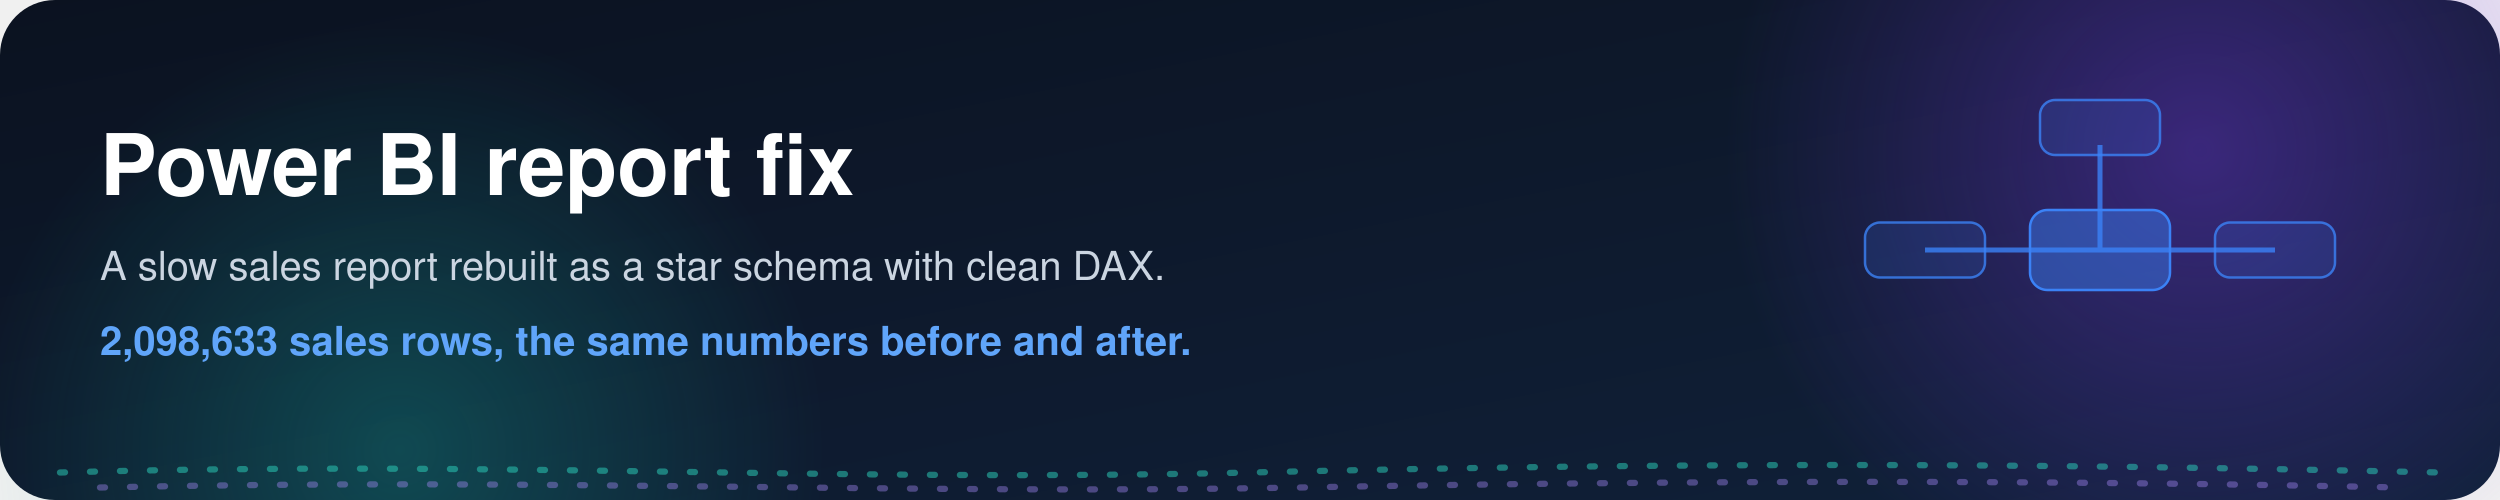
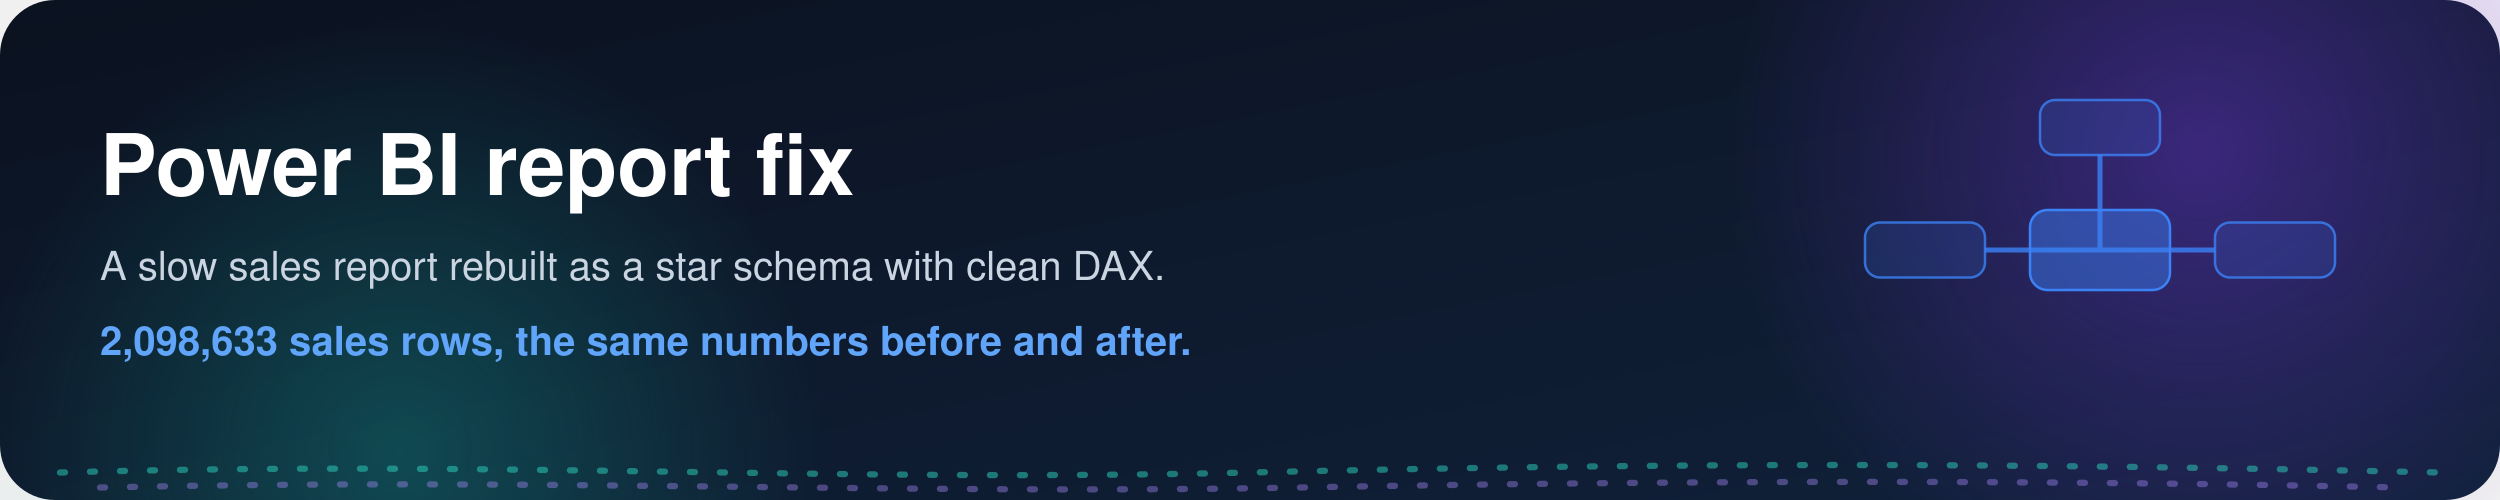
<svg xmlns="http://www.w3.org/2000/svg" viewBox="0 0 1000 200" width="1000" height="200" role="img" aria-label="Power BI report fix: a slow sales report rebuilt as a star schema with clean DAX, with the same numbers.">
  <defs>
    <linearGradient id="bg" x1="0" y1="0" x2="1" y2="1">
      <stop offset="0" stop-color="#0B1220" />
      <stop offset="1" stop-color="#10213A" />
    </linearGradient>
    <radialGradient id="jrGlowA" cx="0.5" cy="0.5" r="0.5">
      <stop offset="0" stop-color="#7C3AED" stop-opacity="0.4" />
      <stop offset="1" stop-color="#7C3AED" stop-opacity="0" />
    </radialGradient>
    <radialGradient id="jrGlowB" cx="0.5" cy="0.5" r="0.5">
      <stop offset="0" stop-color="#14B8A6" stop-opacity="0.3" />
      <stop offset="1" stop-color="#14B8A6" stop-opacity="0" />
    </radialGradient>
  </defs>
  <style>
    text { font-family: "Segoe UI", -apple-system, Helvetica, Arial, sans-serif; }
    .name { font-size: 34px; font-weight: 700; fill: #FFFFFF; }
    .line { font-size: 16px; fill: #CBD5E1; }
    .result { font-size: 16px; font-weight: 600; fill: #60A5FA; }
      .wave { fill: none; stroke-width: 2.5; stroke-linecap: round; stroke-dasharray: 2 10; animation: flow 6s linear infinite; }
    @keyframes flow { to { stroke-dashoffset: -120; } }
  </style>
  <rect width="1000" height="200" rx="22" fill="url(#bg)" />
  <circle cx="880" cy="60" r="190" fill="url(#jrGlowA)" />
  <circle cx="160" cy="180" r="170" fill="url(#jrGlowB)" />
  <path class="wave" stroke="#2DD4BF" stroke-opacity="0.5" d="M24 189 C 200 184, 330 193, 500 189 S 800 185, 976 189" />
  <path class="wave" stroke="#A78BFA" stroke-opacity="0.4" style="animation-duration:9s" d="M40 195 C 220 191, 360 198, 520 195 S 820 192, 960 195" />
  <text x="40" y="78" class="name">Power BI report fix</text>
  <text x="40" y="112" class="line">A slow sales report rebuilt as a star schema with clean DAX.</text>
  <text x="40" y="142" class="result">2,098,633 sales rows, the same numbers before and after.</text>
  <g stroke="#3B82F6" stroke-width="2" fill="none" stroke-opacity="0.8">
-     <path d="M840 100V58M840 100H770M840 100H910" />
+     <path d="M840 100V62M840 100H794M840 100H886" />
  </g>
  <rect x="812" y="84" width="56" height="32" rx="7" fill="#3B82F6" fill-opacity="0.45" stroke="#3B82F6" />
  <rect x="816" y="40" width="48" height="22" rx="6" fill="#3B82F6" fill-opacity="0.15" stroke="#3B82F6" stroke-opacity="0.8" />
  <rect x="746" y="89" width="48" height="22" rx="6" fill="#3B82F6" fill-opacity="0.15" stroke="#3B82F6" stroke-opacity="0.8" />
  <rect x="886" y="89" width="48" height="22" rx="6" fill="#3B82F6" fill-opacity="0.15" stroke="#3B82F6" stroke-opacity="0.8" />
</svg>
